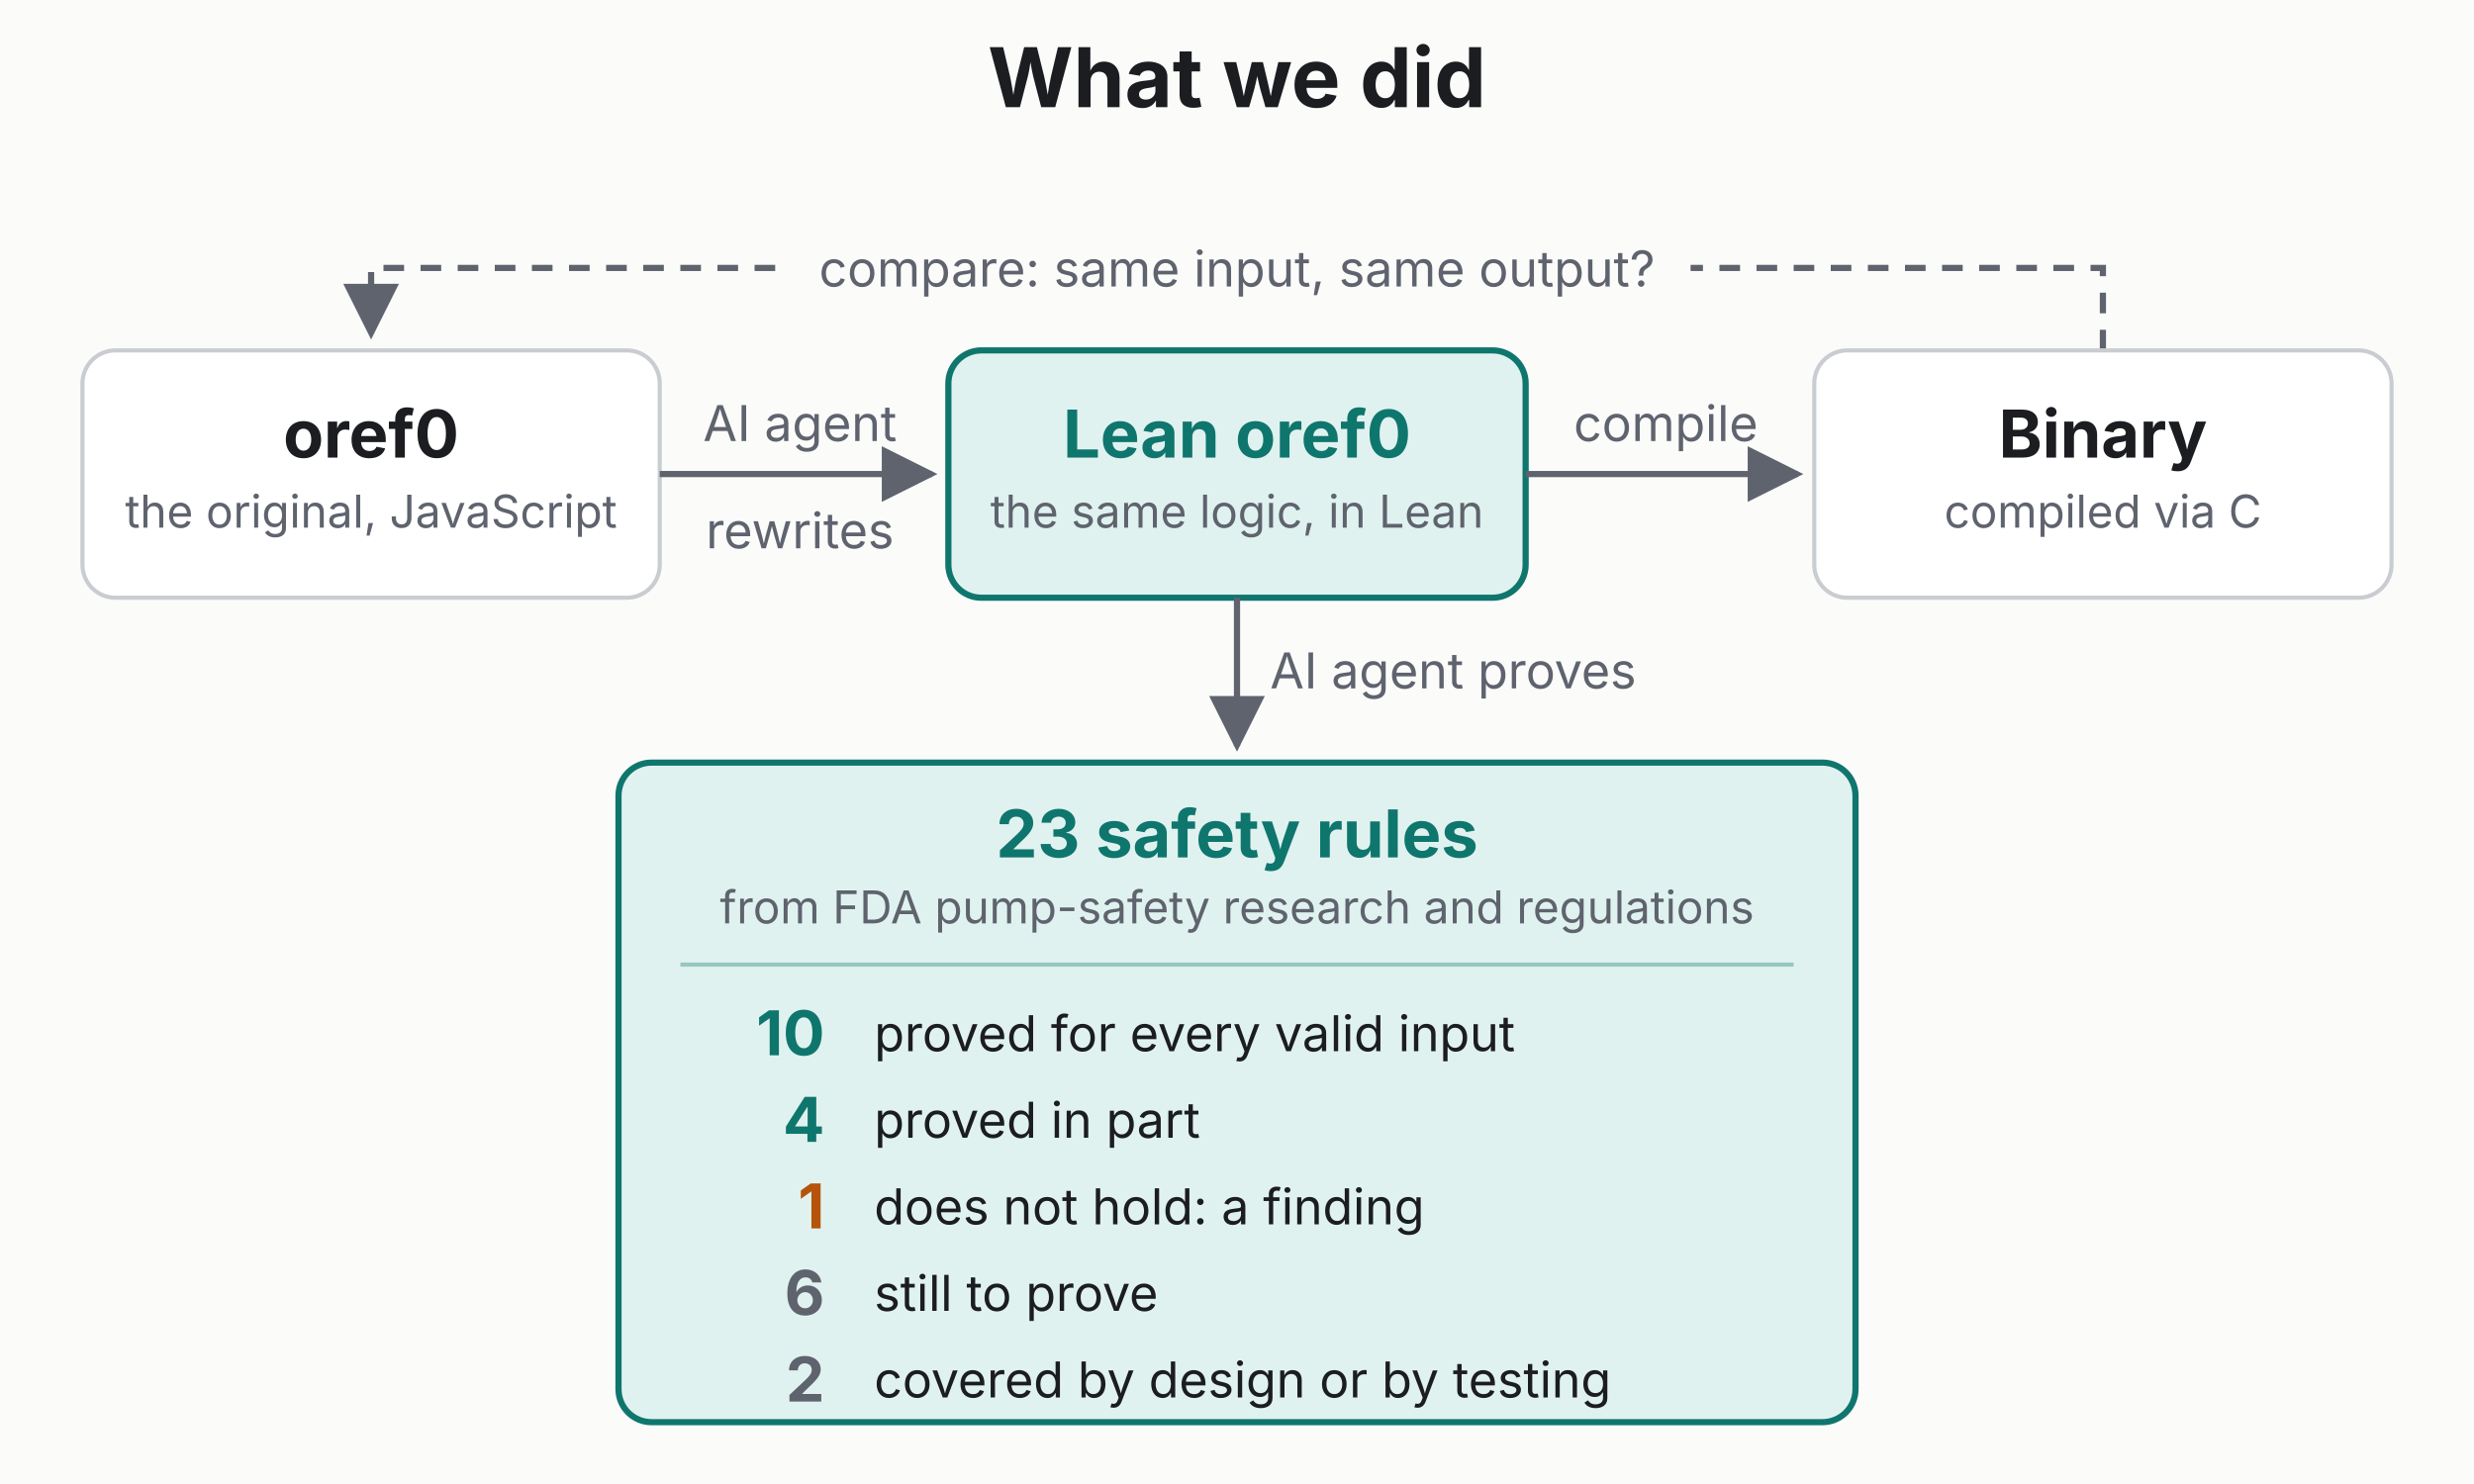
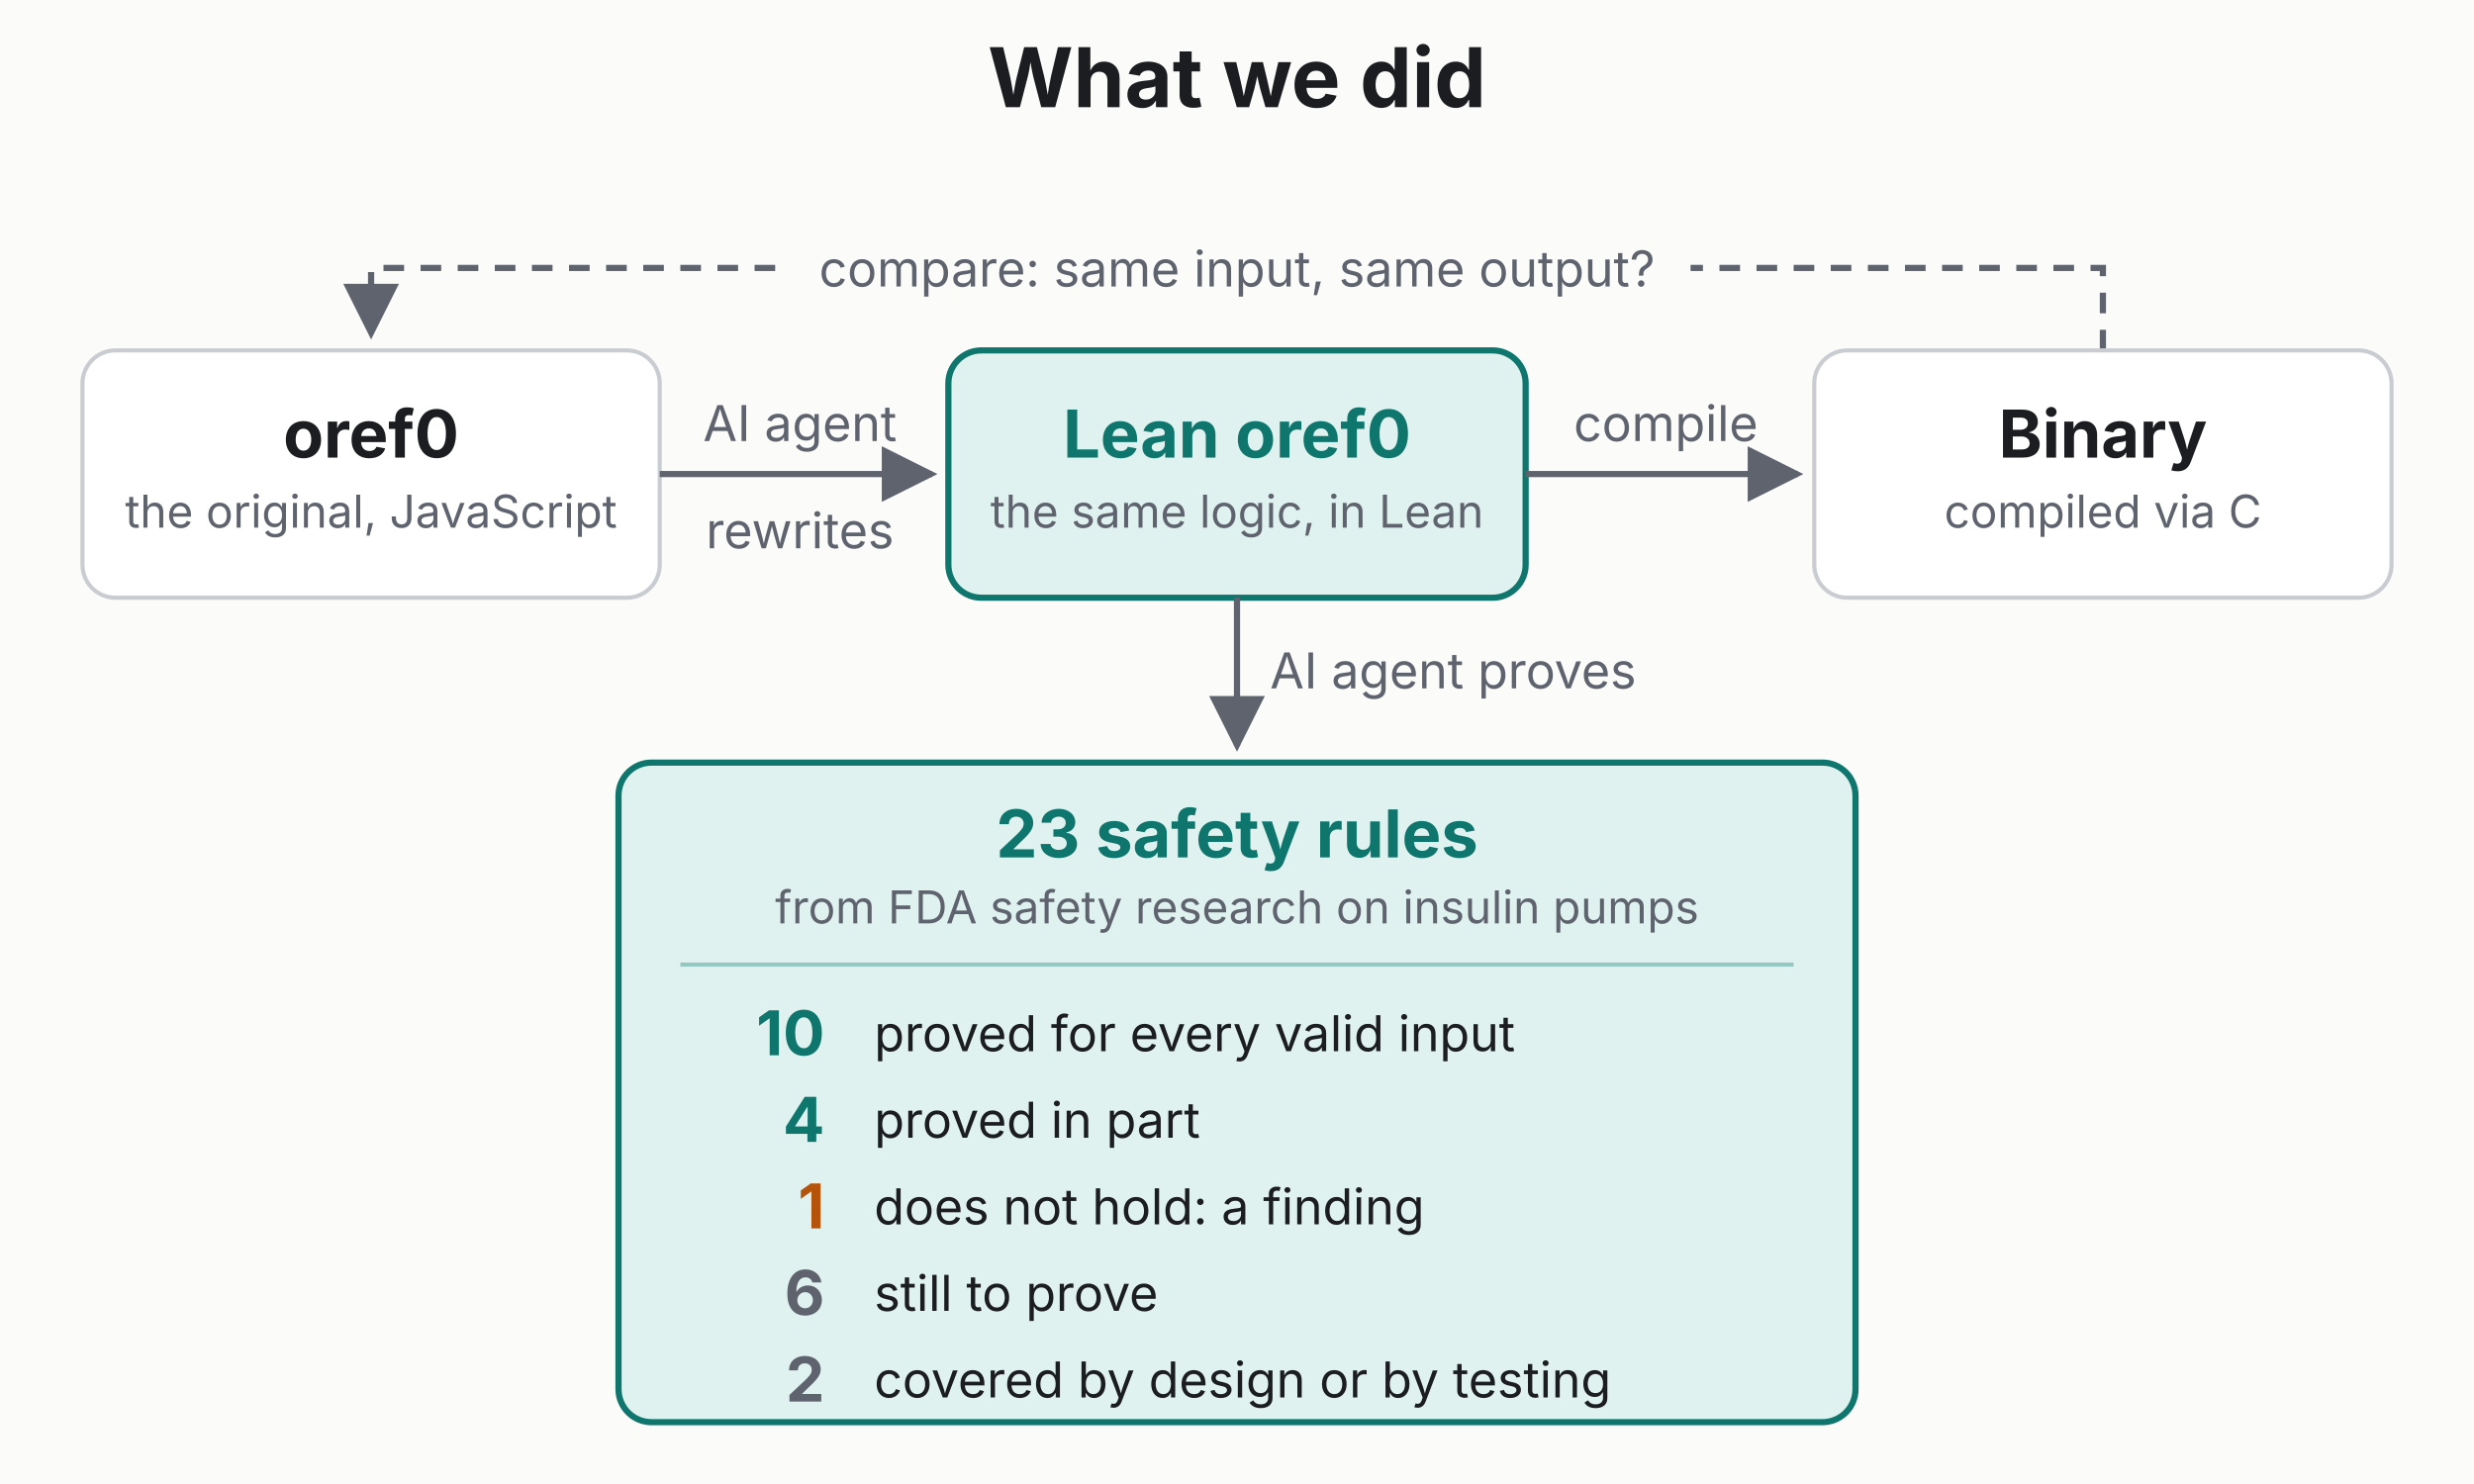
<svg xmlns="http://www.w3.org/2000/svg" viewBox="0 0 1200 720" width="1200" height="720" role="img" aria-label="What we did. An AI agent rewrote oref0 from JavaScript into Lean, then compiled the Lean version into a binary, through C, and compared it with the original. On the Lean version it proved safety rules adapted from FDA pump-safety research and regulations: of 23 rules, 10 are proved for every input, 4 in part, 1 does not hold (a finding), 6 are still to prove and 2 are covered by design or testing.">
  <defs>
    <marker id="head" viewBox="0 0 10 10" refX="9" refY="5" markerWidth="9" markerHeight="9" orient="auto-start-reverse">
      <path d="M0 0 L10 5 L0 10 z" fill="#5e636e" />
    </marker>
  </defs>
  <style>
    text { font-family: Inter, "Helvetica Neue", Arial, sans-serif; fill: #1b1d21; }
    .box { fill: #ffffff; stroke: #c9ccd1; stroke-width: 2; }
    .main { fill: #e0f2ef; stroke: #0f766e; stroke-width: 3; }
    .heading { font-size: 40px; font-weight: 700; }
    .title { font-size: 32px; font-weight: 700; }
    .sub { font-size: 22px; fill: #5e636e; }
    .label { font-size: 24px; fill: #5e636e; }
    .accent { fill: #0f766e; }
    .warn { fill: #b45309; }
    .num { font-size: 30px; font-weight: 700; }
    .item { font-size: 24px; }
    .line { stroke: #5e636e; stroke-width: 3; fill: none; }
    .dash { stroke-dasharray: 10 8; }
  </style>
  <rect id="bg" width="1200" height="720" fill="#fbfbfa" />
  <text class="heading" x="600" y="52" text-anchor="middle">What we did</text>
  <path class="line dash" d="M1020 170 V130 H180 V162" marker-end="url(#head)" />
  <rect x="380" y="112" width="440" height="36" fill="#fbfbfa" />
  <text class="label" x="600" y="139" text-anchor="middle">compare: same input, same output?</text>
  <rect class="box" x="40" y="170" width="280" height="120" rx="16" />
  <text class="title" x="180" y="222" text-anchor="middle">oref0</text>
  <text class="sub" x="180" y="256" text-anchor="middle">the original, JavaScript</text>
  <rect class="main" x="460" y="170" width="280" height="120" rx="16" />
  <text class="title accent" x="600" y="222" text-anchor="middle">Lean oref0</text>
  <text class="sub" x="600" y="256" text-anchor="middle">the same logic, in Lean</text>
  <rect class="box" x="880" y="170" width="280" height="120" rx="16" />
  <text class="title" x="1020" y="222" text-anchor="middle">Binary</text>
  <text class="sub" x="1020" y="256" text-anchor="middle">compiled via C</text>
  <path class="line" d="M320 230 H452" marker-end="url(#head)" />
  <text class="label" x="388" y="214" text-anchor="middle">AI agent</text>
  <text class="label" x="388" y="266" text-anchor="middle">rewrites</text>
  <path class="line" d="M740 230 H872" marker-end="url(#head)" />
  <text class="label" x="808" y="214" text-anchor="middle">compile</text>
  <path class="line" d="M600 290 V362" marker-end="url(#head)" />
  <text class="label" x="616" y="334">AI agent proves</text>
  <rect class="main" x="300" y="370" width="600" height="320" rx="16" />
  <text class="title accent" x="600" y="416" text-anchor="middle">23 safety rules</text>
-   <text class="sub" x="600" y="448" text-anchor="middle">from FDA pump-safety research and regulations</text>
+   <text class="sub" x="600" y="448" text-anchor="middle">from FDA safety research on insulin pumps</text>
  <line x1="330" y1="468" x2="870" y2="468" stroke="#0f766e" stroke-opacity="0.35" stroke-width="2" />
  <text class="num accent" x="400" y="512" text-anchor="end">10</text>
  <text class="item" x="424" y="510">proved for every valid input</text>
  <text class="num accent" x="400" y="554" text-anchor="end">4</text>
  <text class="item" x="424" y="552">proved in part</text>
  <text class="num warn" x="400" y="596" text-anchor="end">1</text>
  <text class="item" x="424" y="594">does not hold: a finding</text>
  <text class="num" x="400" y="638" text-anchor="end" style="fill:#5e636e">6</text>
  <text class="item" x="424" y="636">still to prove</text>
  <text class="num" x="400" y="680" text-anchor="end" style="fill:#5e636e">2</text>
  <text class="item" x="424" y="678">covered by design or by testing</text>
</svg>
